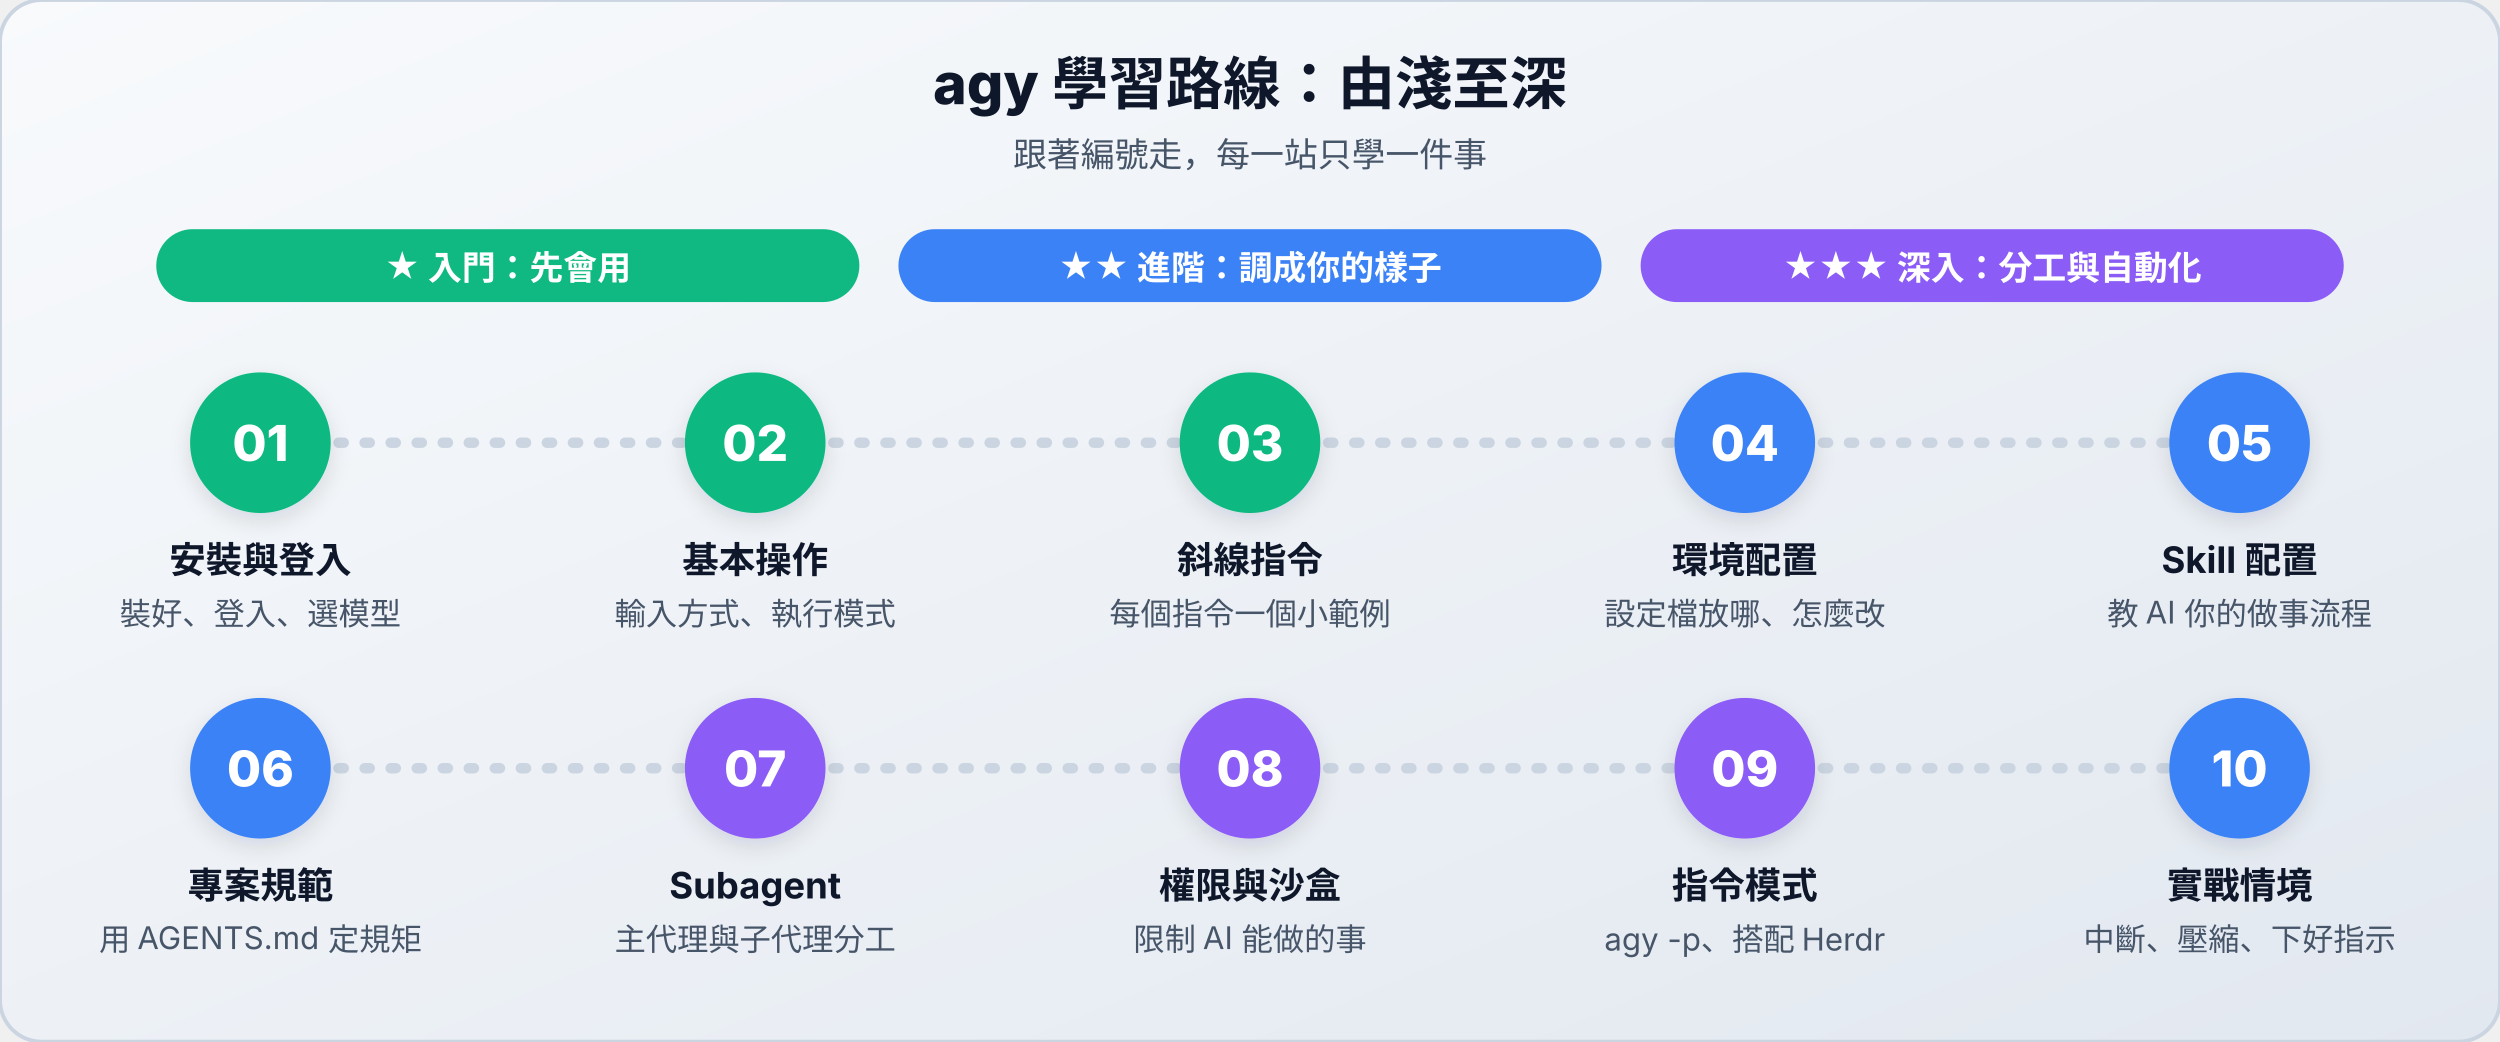
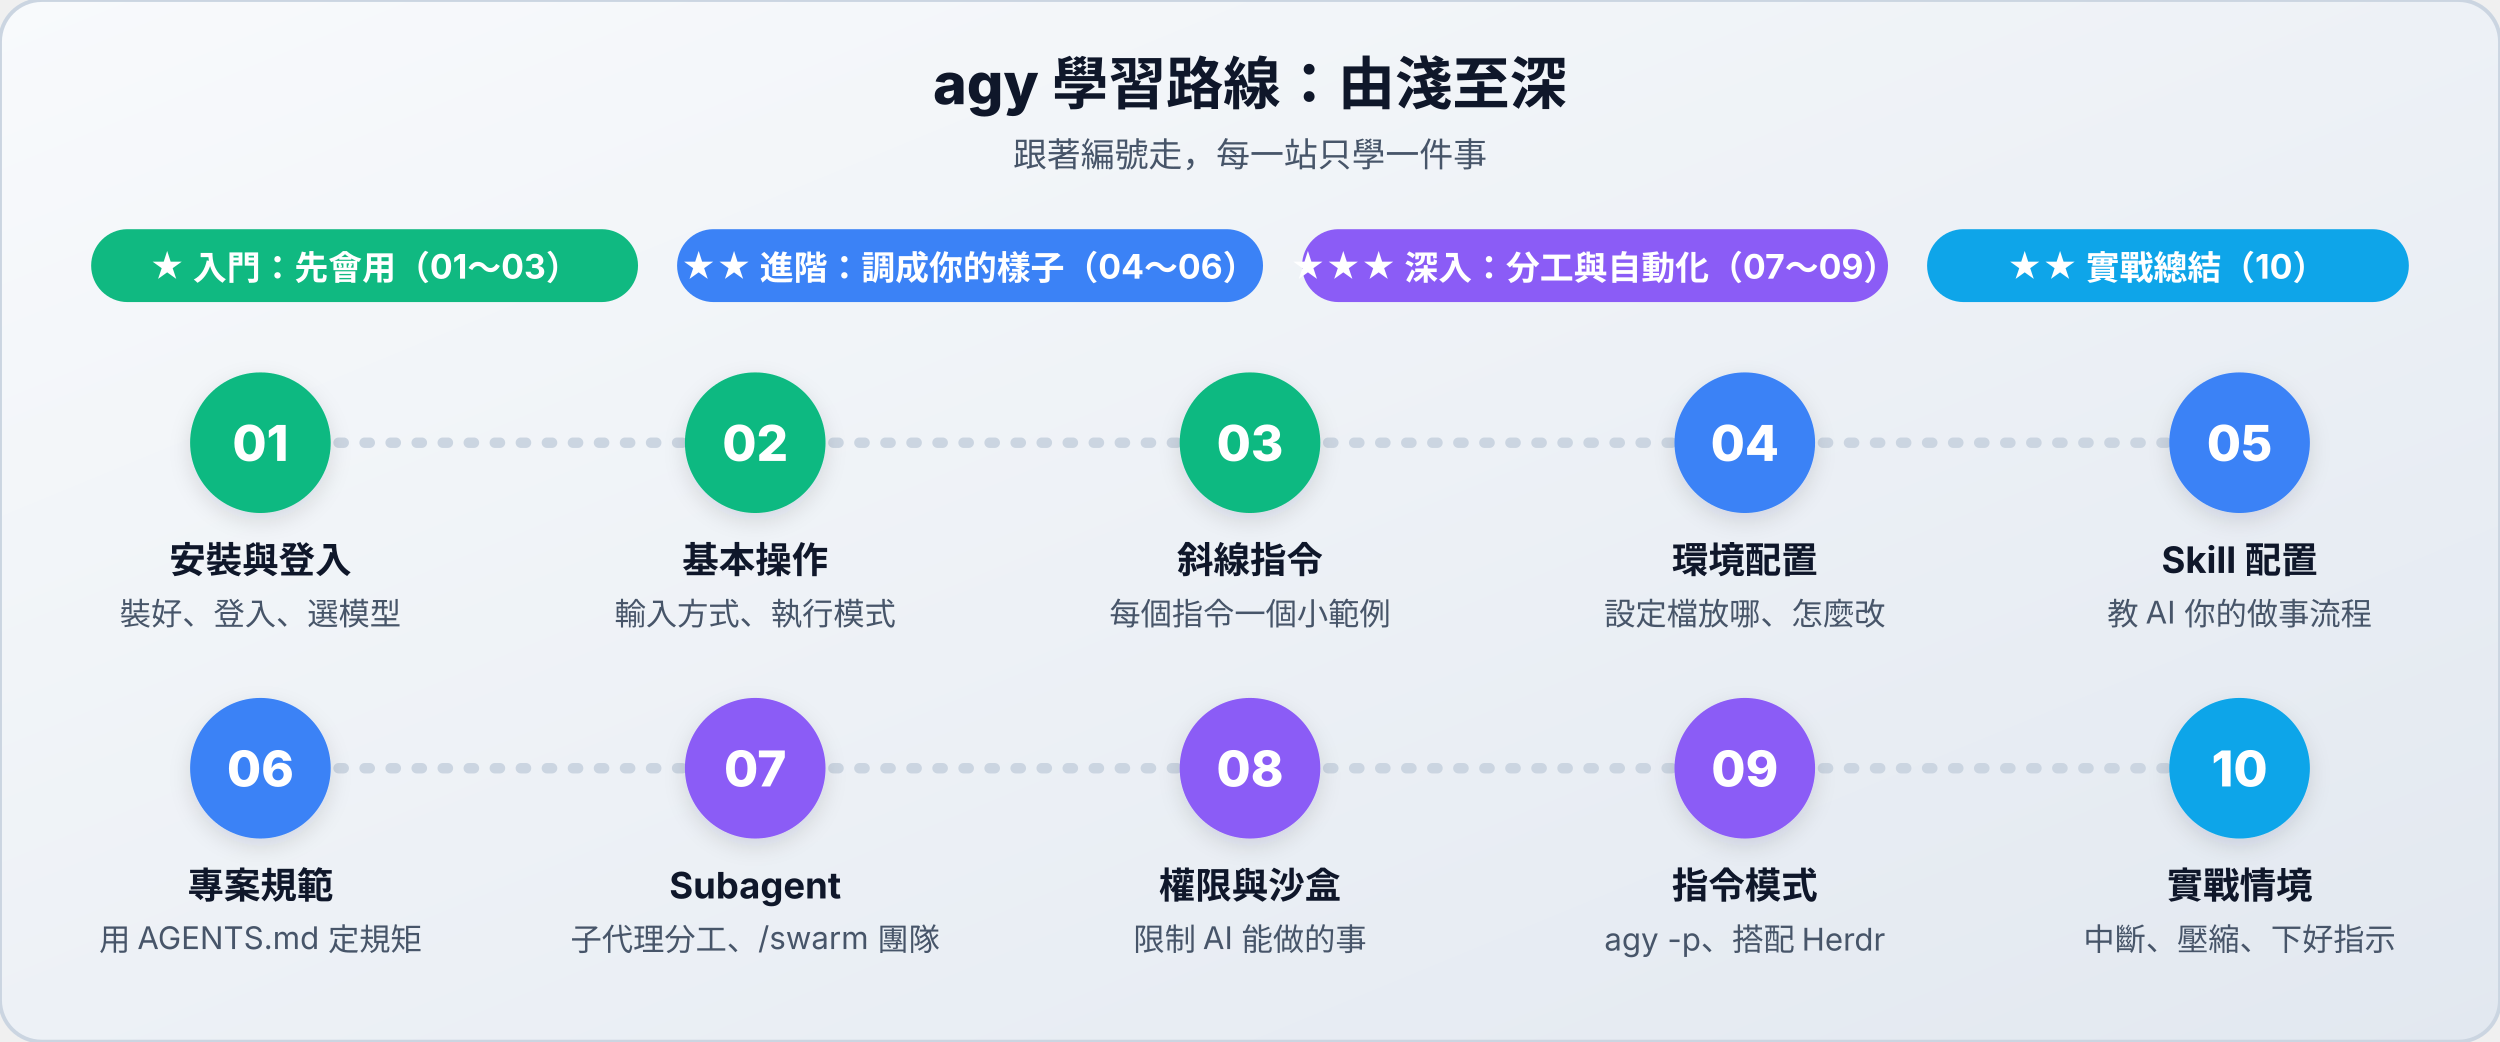
<svg xmlns="http://www.w3.org/2000/svg" viewBox="0 0 960 400" width="100%">
  <defs>
    <linearGradient id="bg" x1="0%" y1="0%" x2="100%" y2="100%">
      <stop offset="0%" stop-color="#f8fafc" />
      <stop offset="100%" stop-color="#e2e8f0" />
    </linearGradient>
    <filter id="shadow" x="-20%" y="-20%" width="140%" height="140%">
      <feDropShadow dx="0" dy="3" stdDeviation="4" flood-color="#0f172a" flood-opacity="0.12" />
    </filter>
  </defs>
  <style>
    text { font-family: -apple-system, BlinkMacSystemFont, "PingFang TC", "Noto Sans TC", "Microsoft JhengHei", sans-serif; }
    .title { font-size: 22px; font-weight: 800; fill: #0f172a; }
    .sub { font-size: 13px; fill: #475569; }
    .band { font-size: 13px; font-weight: 700; fill: #ffffff; }
    .num { font-size: 19px; font-weight: 800; fill: #ffffff; }
    .name { font-size: 14px; font-weight: 700; fill: #0f172a; }
    .desc { font-size: 12px; fill: #475569; }
  </style>
  <rect width="960" height="400" rx="16" fill="url(#bg)" stroke="#cbd5e1" stroke-width="1.5" />
  <text x="480" y="40" class="title" text-anchor="middle">agy 學習路線：由淺至深</text>
  <text x="480" y="64" class="sub" text-anchor="middle">跟著編號走，每一站只學一件事</text>
-   <rect x="60" y="88" width="270" height="28" rx="14" fill="#10b981" />
-   <text x="195" y="107" class="band" text-anchor="middle">★ 入門：先會用</text>
-   <rect x="345" y="88" width="270" height="28" rx="14" fill="#3b82f6" />
-   <text x="480" y="107" class="band" text-anchor="middle">★★ 進階：調成你的樣子</text>
-   <rect x="630" y="88" width="270" height="28" rx="14" fill="#8b5cf6" />
-   <text x="765" y="107" class="band" text-anchor="middle">★★★ 深入：分工與自動化</text>
+   <rect x="35" y="88" width="210" height="28" rx="14" fill="#10b981" />
+   <text x="140" y="107" class="band" text-anchor="middle">★ 入門：先會用（01～03）</text>
+   <rect x="260" y="88" width="225" height="28" rx="14" fill="#3b82f6" />
+   <text x="372" y="107" class="band" text-anchor="middle">★★ 進階：調成你的樣子（04～06）</text>
+   <rect x="500" y="88" width="225" height="28" rx="14" fill="#8b5cf6" />
+   <text x="612" y="107" class="band" text-anchor="middle">★★★ 深入：分工與自動化（07～09）</text>
+   <rect x="740" y="88" width="185" height="28" rx="14" fill="#0ea5e9" />
+   <text x="832" y="107" class="band" text-anchor="middle">★★ 實戰總結（10）</text>
  <line x1="100" y1="170" x2="860" y2="170" stroke="#cbd5e1" stroke-width="4" stroke-dasharray="2 8" stroke-linecap="round" />
  <g filter="url(#shadow)">
    <circle cx="100" cy="170" r="27" fill="#10b981" />
    <circle cx="290" cy="170" r="27" fill="#10b981" />
    <circle cx="480" cy="170" r="27" fill="#10b981" />
    <circle cx="670" cy="170" r="27" fill="#3b82f6" />
    <circle cx="860" cy="170" r="27" fill="#3b82f6" />
  </g>
  <text x="100" y="177" class="num" text-anchor="middle">01</text>
  <text x="290" y="177" class="num" text-anchor="middle">02</text>
  <text x="480" y="177" class="num" text-anchor="middle">03</text>
  <text x="670" y="177" class="num" text-anchor="middle">04</text>
  <text x="860" y="177" class="num" text-anchor="middle">05</text>
  <text x="100" y="220" class="name" text-anchor="middle">安裝與登入</text>
  <text x="100" y="240" class="desc" text-anchor="middle">裝好、登入、選模型</text>
  <text x="290" y="220" class="name" text-anchor="middle">基本操作</text>
  <text x="290" y="240" class="desc" text-anchor="middle">輸入方式、執行模式</text>
  <text x="480" y="220" class="name" text-anchor="middle">斜線指令</text>
  <text x="480" y="240" class="desc" text-anchor="middle">每個指令一個小範例</text>
  <text x="670" y="220" class="name" text-anchor="middle">環境配置</text>
  <text x="670" y="240" class="desc" text-anchor="middle">設定檔放哪、怎麼改</text>
  <text x="860" y="220" class="name" text-anchor="middle">Skill 配置</text>
  <text x="860" y="240" class="desc" text-anchor="middle">教 AI 你的做事流程</text>
  <line x1="100" y1="295" x2="860" y2="295" stroke="#cbd5e1" stroke-width="4" stroke-dasharray="2 8" stroke-linecap="round" />
  <g filter="url(#shadow)">
    <circle cx="100" cy="295" r="27" fill="#3b82f6" />
    <circle cx="290" cy="295" r="27" fill="#8b5cf6" />
    <circle cx="480" cy="295" r="27" fill="#8b5cf6" />
    <circle cx="670" cy="295" r="27" fill="#8b5cf6" />
-     <circle cx="860" cy="295" r="27" fill="#3b82f6" />
+     <circle cx="860" cy="295" r="27" fill="#0ea5e9" />
  </g>
  <text x="100" y="302" class="num" text-anchor="middle">06</text>
  <text x="290" y="302" class="num" text-anchor="middle">07</text>
  <text x="480" y="302" class="num" text-anchor="middle">08</text>
  <text x="670" y="302" class="num" text-anchor="middle">09</text>
  <text x="860" y="302" class="num" text-anchor="middle">10</text>
  <text x="100" y="345" class="name" text-anchor="middle">專案規範</text>
  <text x="100" y="365" class="desc" text-anchor="middle">用 AGENTS.md 定規矩</text>
  <text x="290" y="345" class="name" text-anchor="middle">Subagent</text>
-   <text x="290" y="365" class="desc" text-anchor="middle">主代理與子代理分工</text>
+   <text x="290" y="365" class="desc" text-anchor="middle">子代理分工、/swarm 團隊</text>
  <text x="480" y="345" class="name" text-anchor="middle">權限與沙盒</text>
  <text x="480" y="365" class="desc" text-anchor="middle">限制 AI 能做的事</text>
  <text x="670" y="345" class="name" text-anchor="middle">指令模式</text>
  <text x="670" y="365" class="desc" text-anchor="middle">agy -p、搭配 Herdr</text>
  <text x="860" y="345" class="name" text-anchor="middle">實戰情境</text>
  <text x="860" y="365" class="desc" text-anchor="middle">中斷、壓縮、下好指示</text>
</svg>
